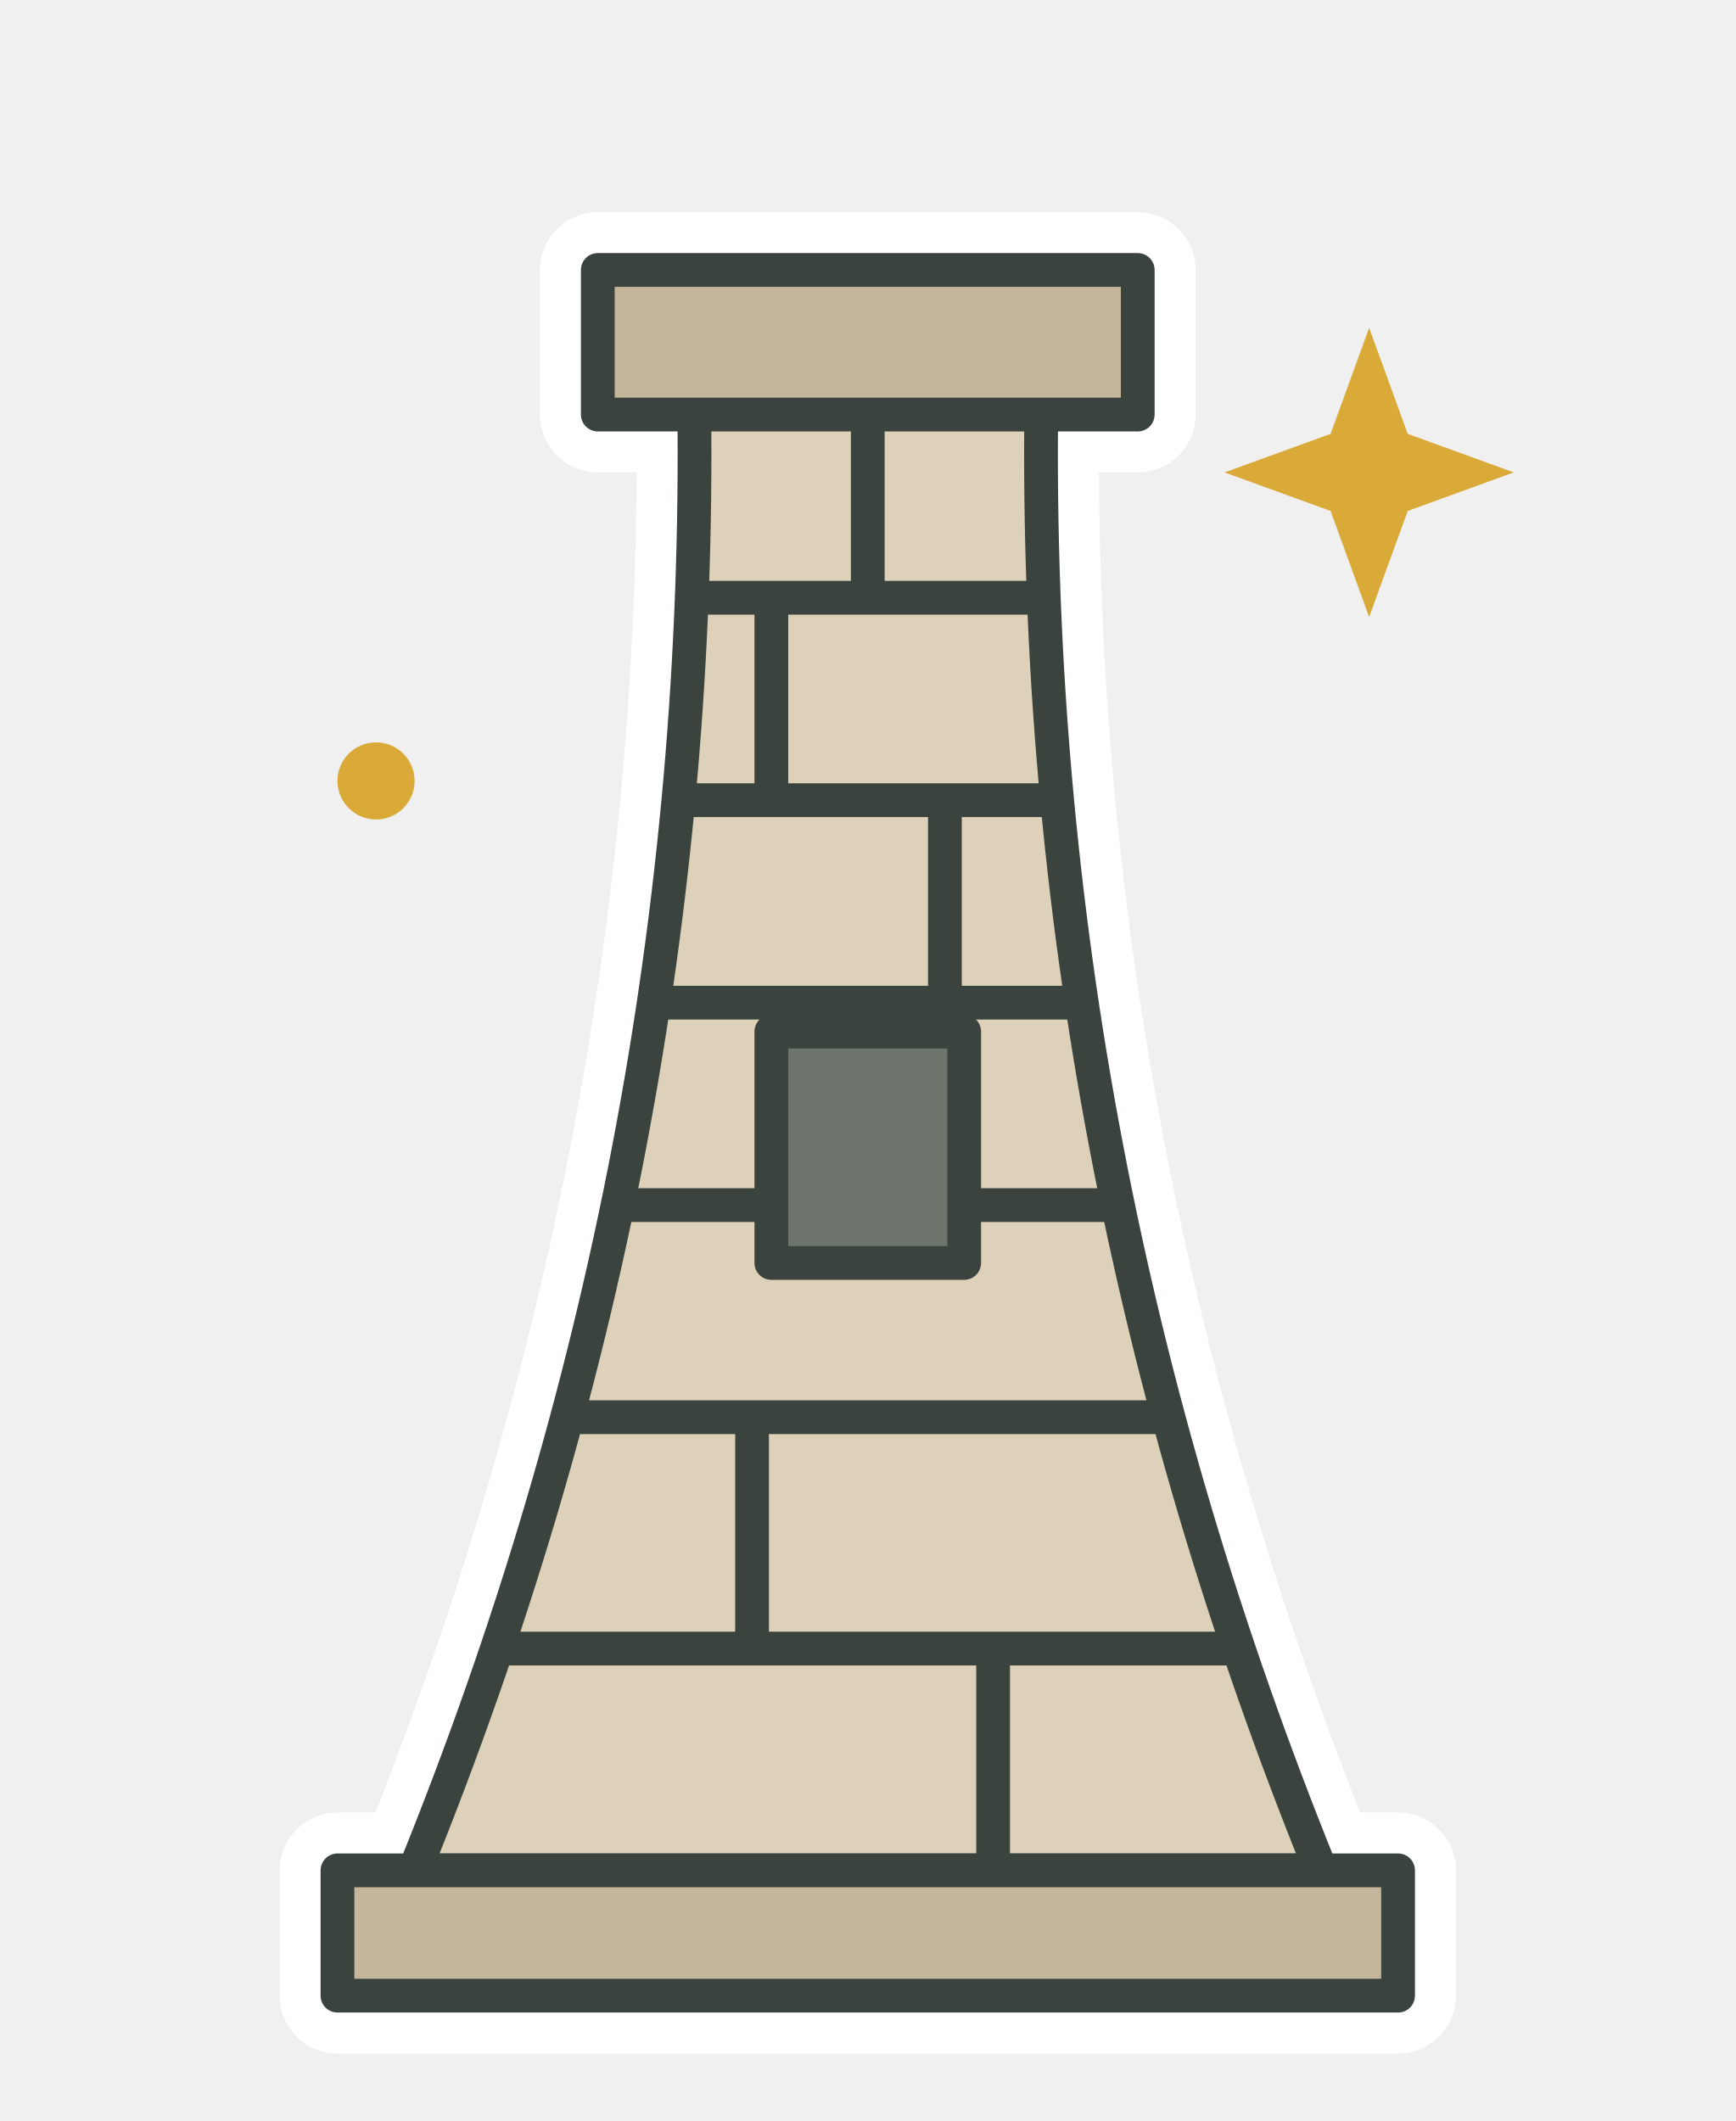
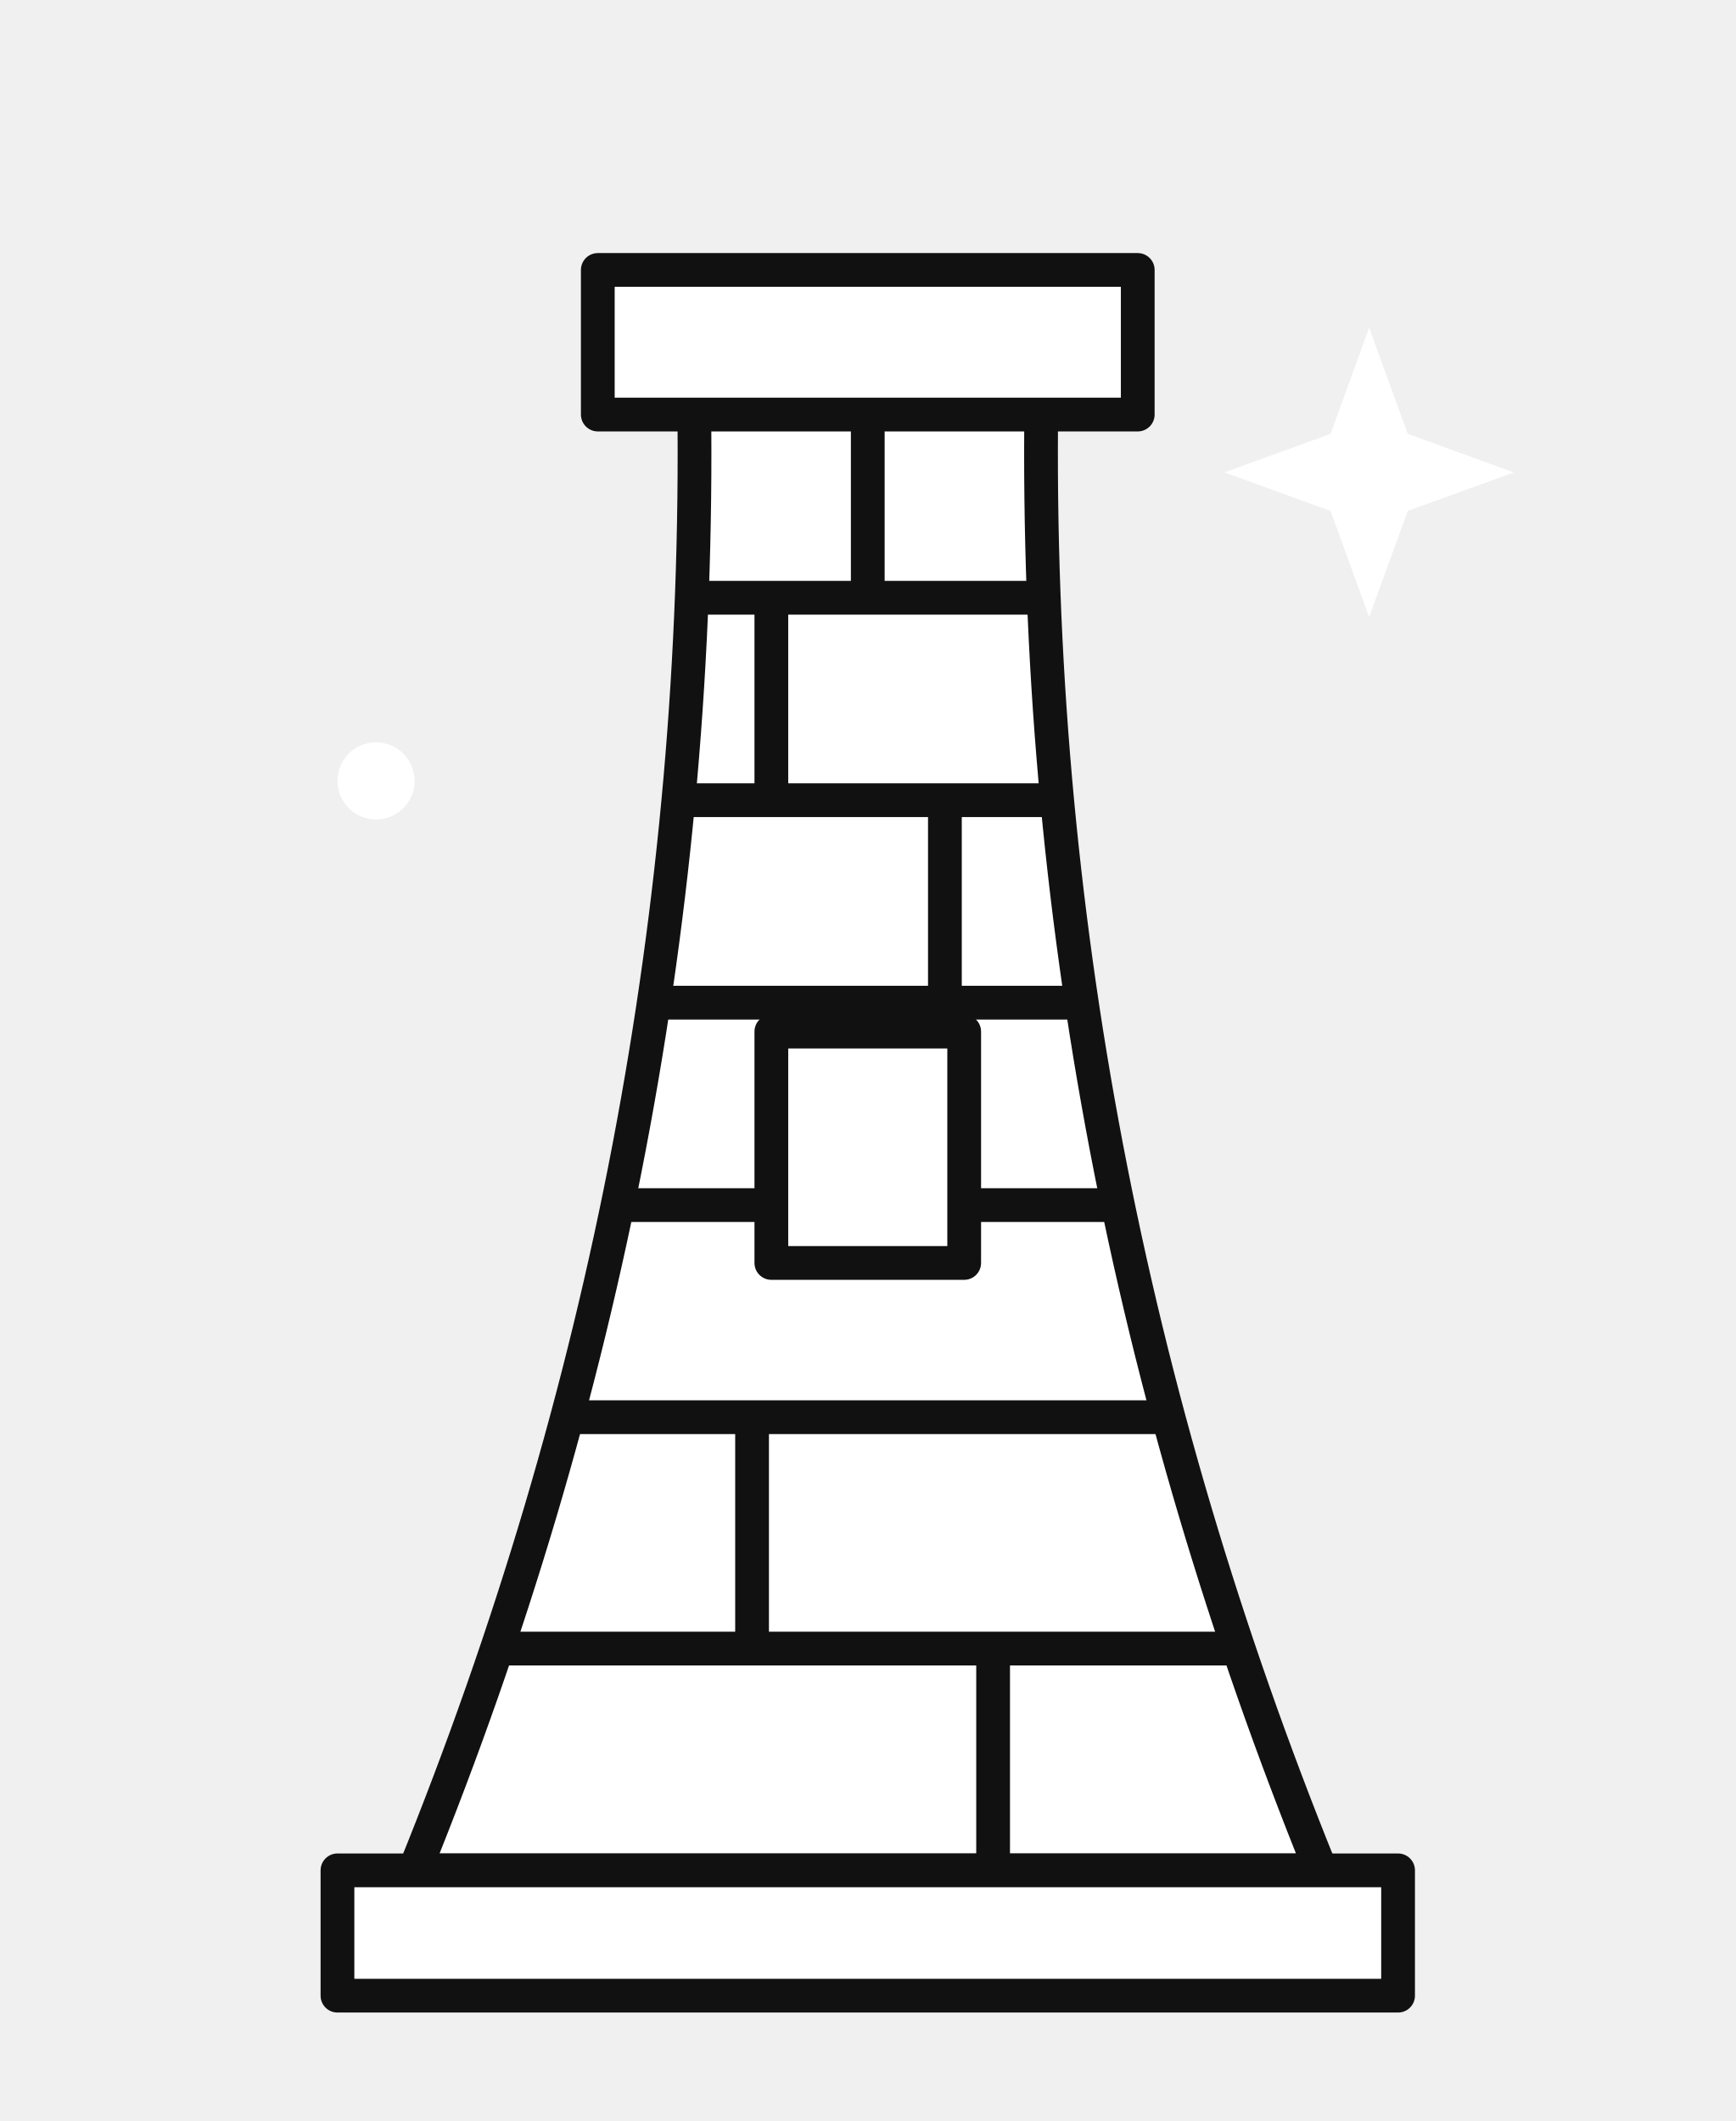
- <svg xmlns="http://www.w3.org/2000/svg" viewBox="0 0 180 220">
-   <g stroke="white" stroke-width="12" stroke-linejoin="round">
-     <path d="M43 194Q73 120 72 42H108Q107 120 137 194Z" fill="#DDD1B9" />
-     <path d="M62 28H118V43H62Z M35 194H145V207H35Z" fill="#C4B69B" />
+ <svg xmlns="http://www.w3.org/2000/svg" preserveAspectRatio="none" viewBox="0 0 180 220">
+   <g stroke="#111111" stroke-width="3" stroke-linejoin="round">
+     <path d="M43 194Q73 120 72 42H108Q107 120 137 194Z" fill="#FFFFFF" />
+     <path d="M62 28H118V43H62Z M35 194H145V207H35Z" fill="#FFFFFF" />
  </g>
-   <g stroke="#3A433D" stroke-width="3.5" stroke-linejoin="round">
-     <path d="M43 194Q73 120 72 42H108Q107 120 137 194Z" fill="#DDD1B9" />
-     <path d="M62 28H118V43H62Z M35 194H145V207H35Z" fill="#C4B69B" />
+   <g stroke="#111111" stroke-width="3.5" stroke-linejoin="round">
+     <path d="M43 194Q73 120 72 42H108Q107 120 137 194Z" fill="#FFFFFF" />
+     <path d="M62 28H118V43H62Z M35 194H145V207H35Z" fill="#FFFFFF" />
    <path d="M72 62H108M70 83H110M67 104H113M63 125H117M58 147H122M51 171H129M90 43V62M80 62V83M98 83V104M78 147V171M103 171V194" fill="none" />
-     <path d="M80 107H100V131H80Z" fill="#6D756D" />
+     <path d="M80 107H100V131H80Z" fill="#FFFFFF" />
  </g>
-   <path d="M142 34 146 45 157 49 146 53 142 64 138 53 127 49 138 45Z" fill="#D9AA38" />
-   <circle cx="39" cy="81" r="4" fill="#D9AA38" />
+   <path d="M142 34 146 45 157 49 146 53 142 64 138 53 127 49 138 45Z" fill="#FFFFFF" />
+   <circle cx="39" cy="81" r="4" fill="#FFFFFF" />
</svg>
